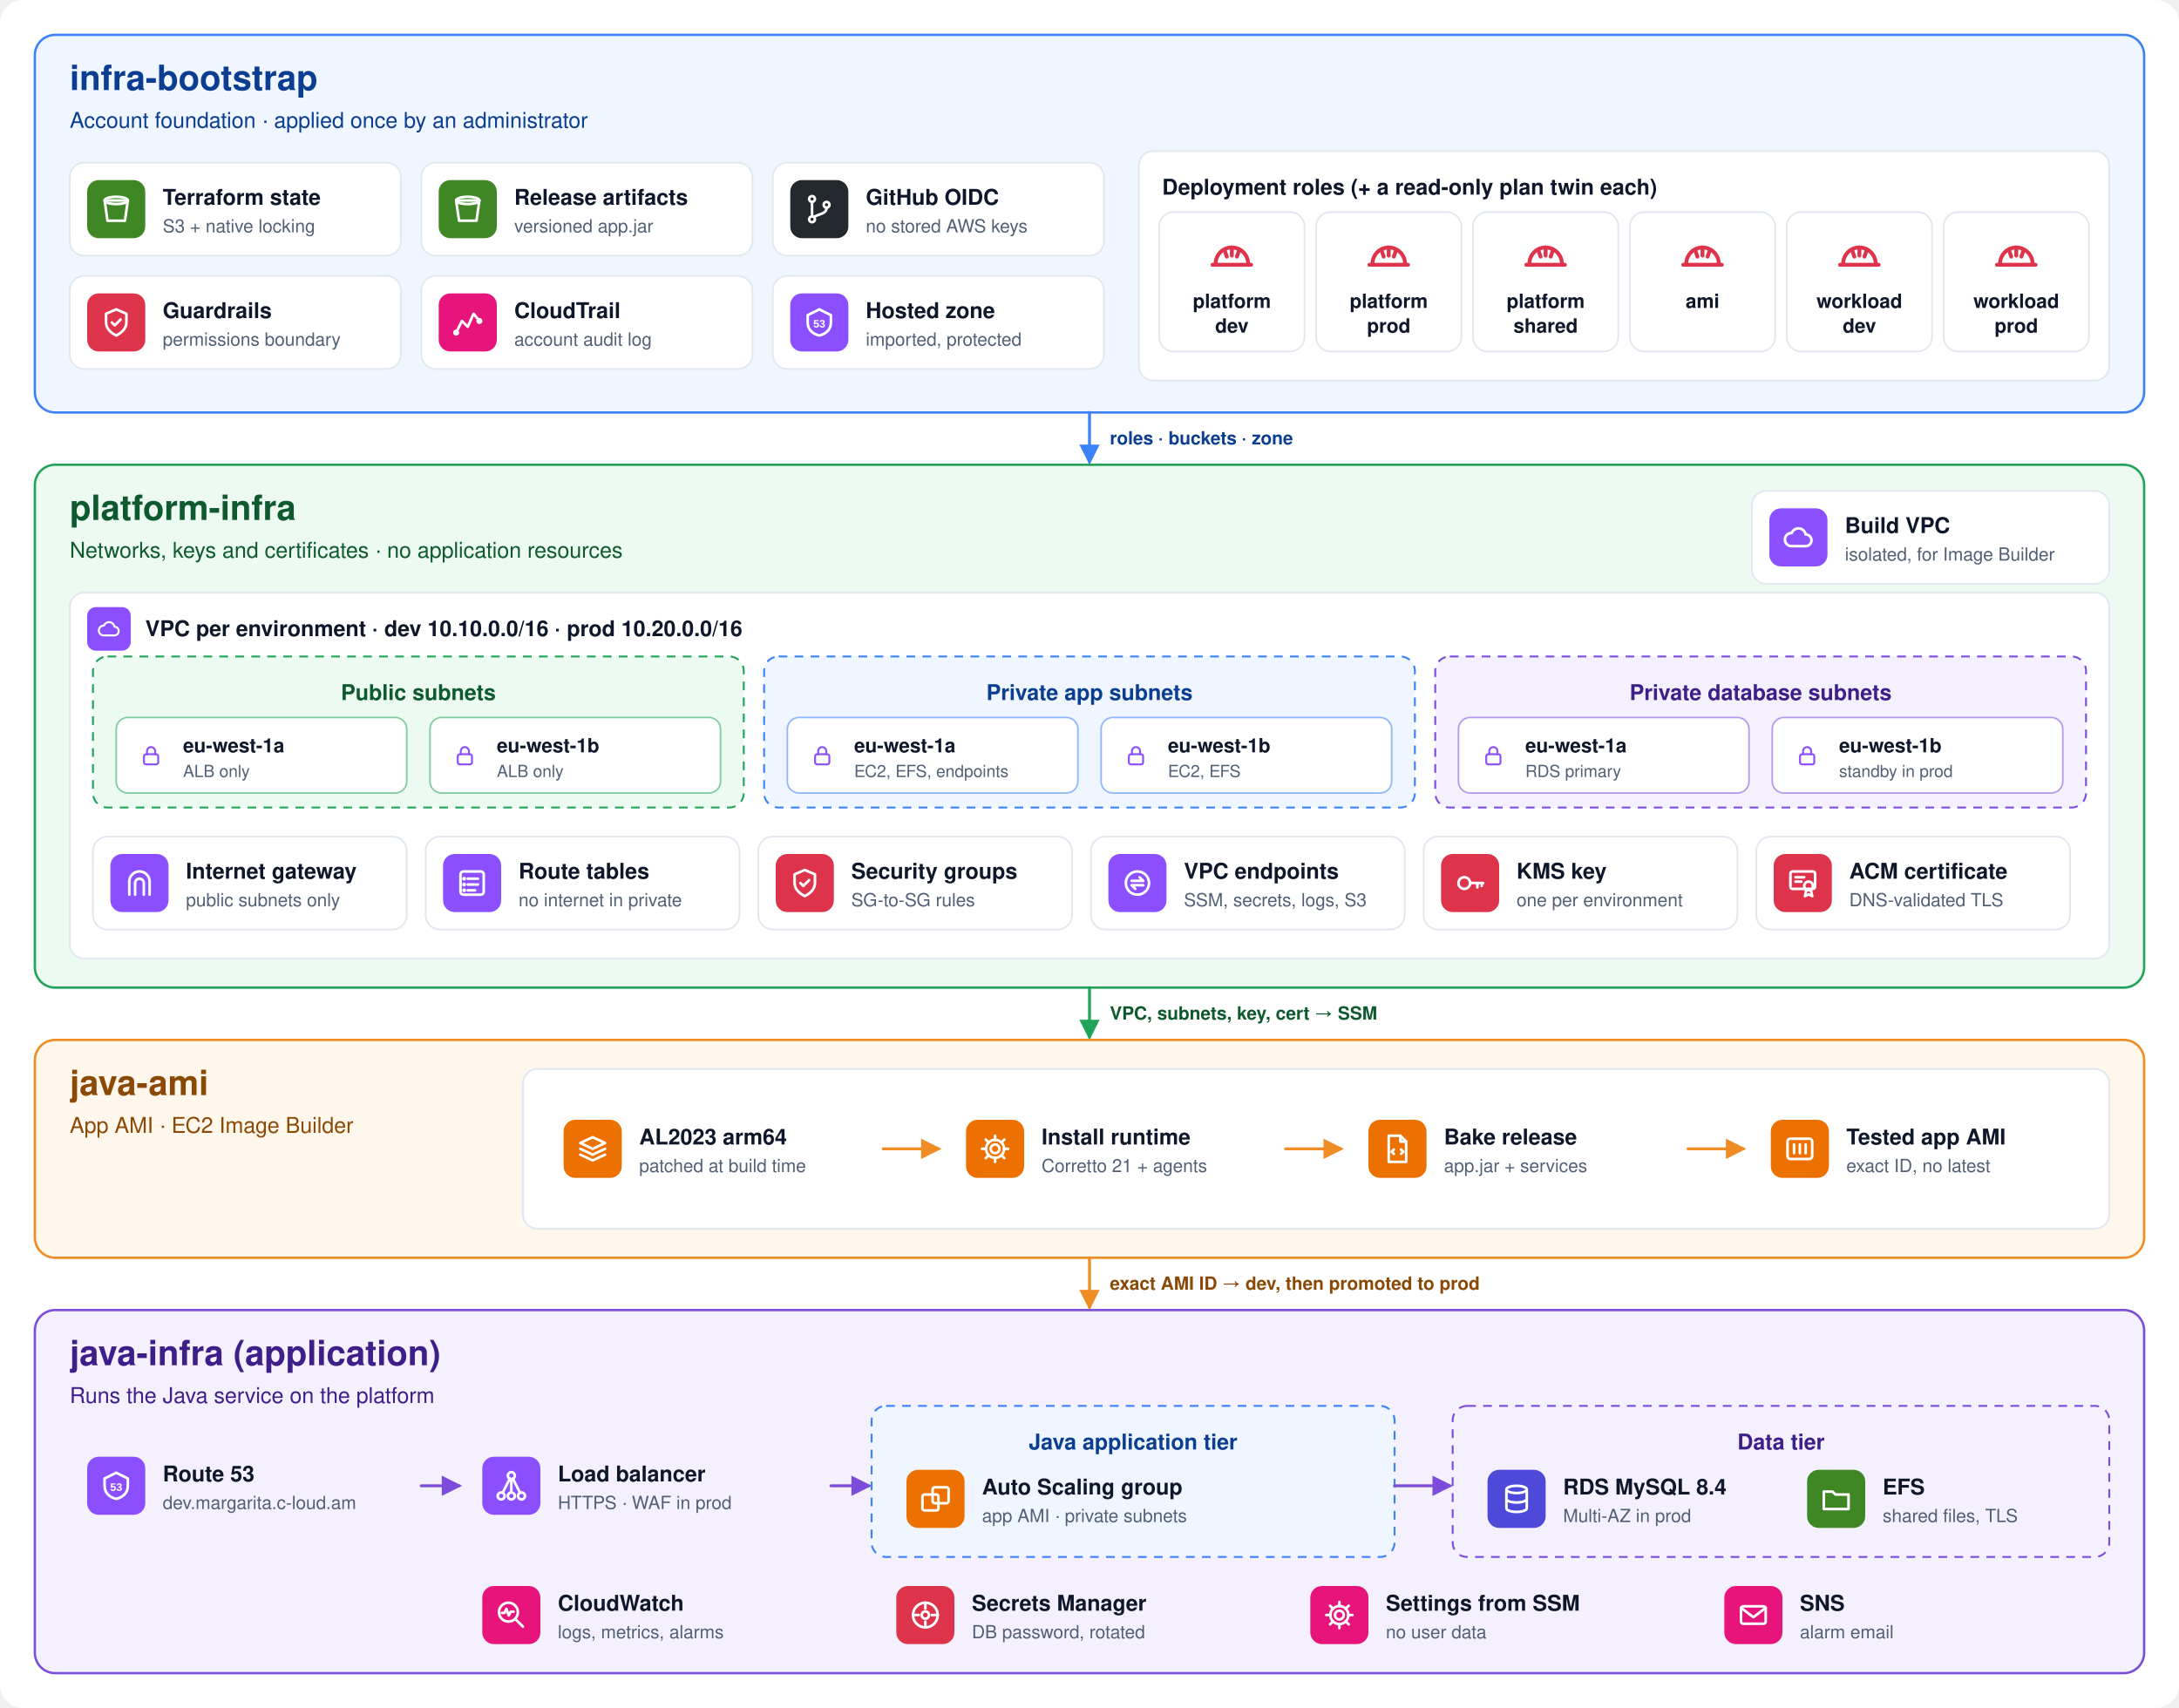
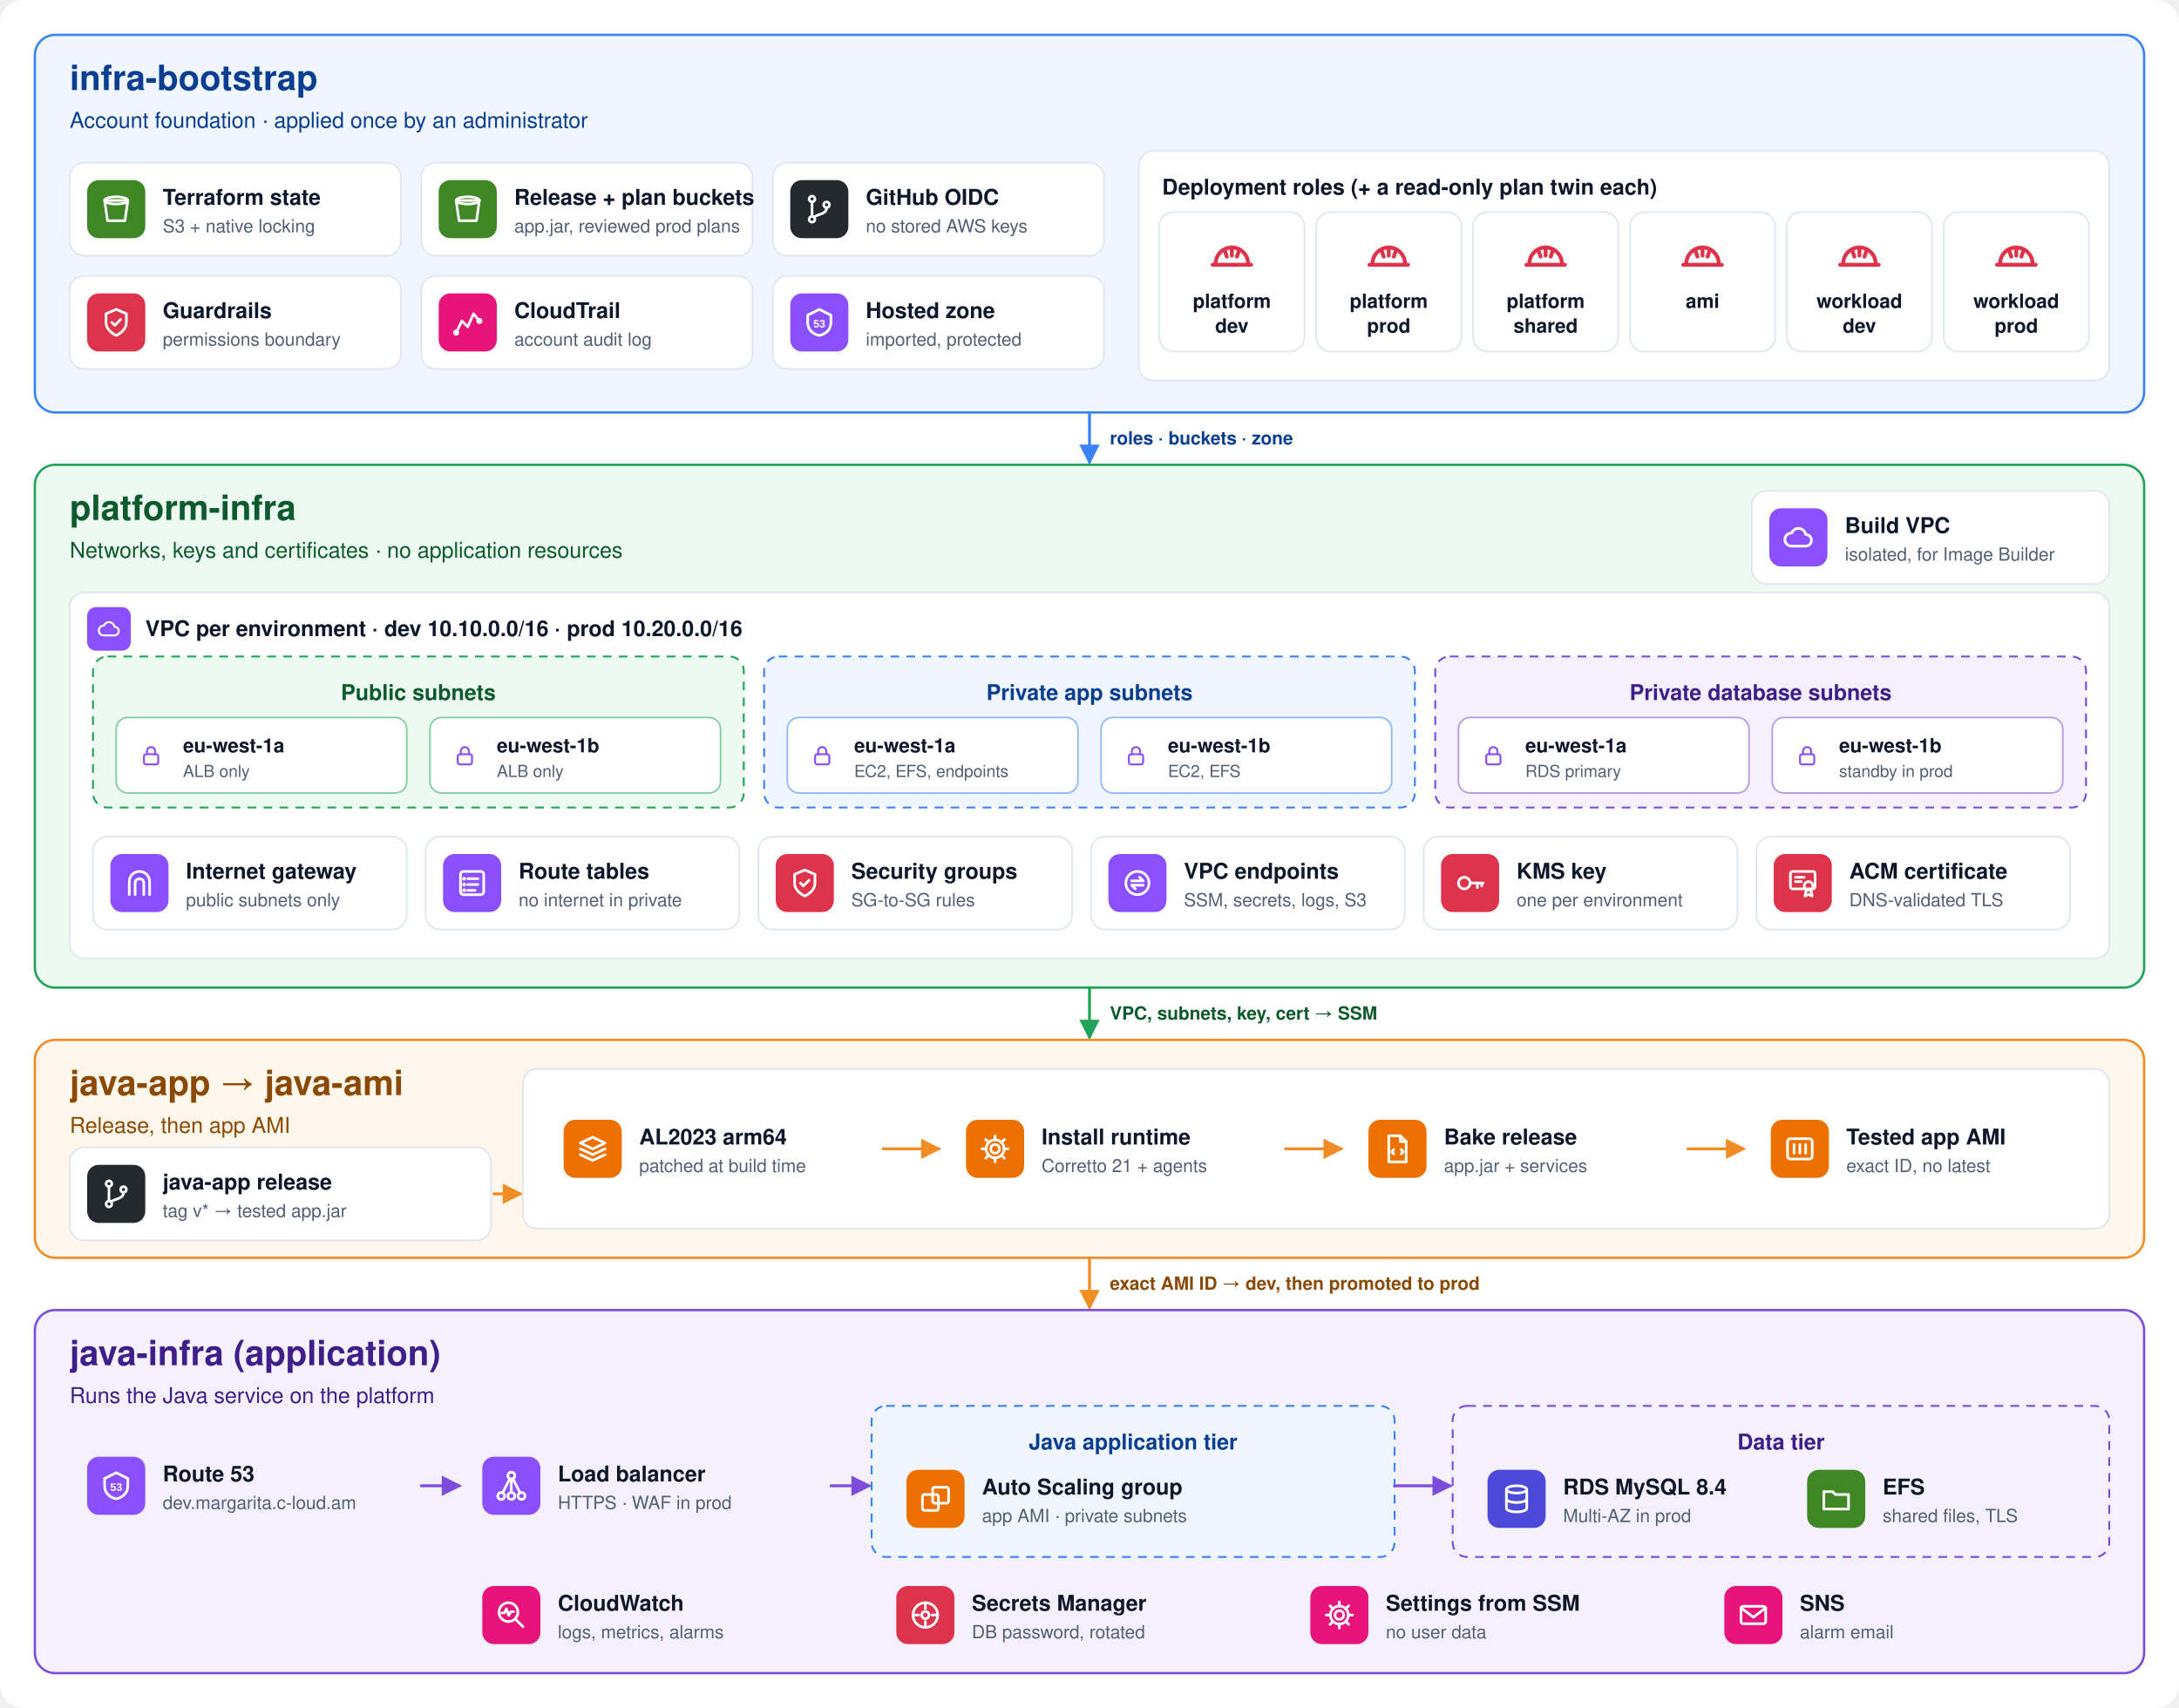
- <svg xmlns="http://www.w3.org/2000/svg" width="1500" height="1176" viewBox="0 0 1500 1176" role="img" aria-label="Java Platform: four repositories, layered from account foundation to application.">
+ <svg xmlns="http://www.w3.org/2000/svg" width="1500" height="1176" viewBox="0 0 1500 1176" role="img" aria-label="Java Platform: five repositories, layered from account foundation to application.">
  <defs>
    <marker id="m3B82F6" viewBox="0 0 10 10" refX="8.5" refY="5" markerWidth="7" markerHeight="7" orient="auto-start-reverse">
      <path d="M0,0 L10,5 L0,10 z" fill="#3B82F6" />
    </marker>
    <marker id="m22A35A" viewBox="0 0 10 10" refX="8.5" refY="5" markerWidth="7" markerHeight="7" orient="auto-start-reverse">
      <path d="M0,0 L10,5 L0,10 z" fill="#22A35A" />
    </marker>
    <marker id="mF08C24" viewBox="0 0 10 10" refX="8.5" refY="5" markerWidth="7" markerHeight="7" orient="auto-start-reverse">
      <path d="M0,0 L10,5 L0,10 z" fill="#F08C24" />
    </marker>
    <marker id="m7C4DDB" viewBox="0 0 10 10" refX="8.5" refY="5" markerWidth="7" markerHeight="7" orient="auto-start-reverse">
      <path d="M0,0 L10,5 L0,10 z" fill="#7C4DDB" />
    </marker>
  </defs>
  <rect width="1500" height="1176" rx="16" fill="#FFFFFF" />
  <rect x="24" y="24" width="1452" height="260" rx="14" fill="#EFF6FF" stroke="#3B82F6" stroke-width="1.6" />
  <text x="48" y="62" font-family="-apple-system, BlinkMacSystemFont, 'Segoe UI', Helvetica, Arial, sans-serif" font-size="24" font-weight="700" fill="#0B3D91" text-anchor="start">infra-bootstrap</text>
  <text x="48" y="88" font-family="-apple-system, BlinkMacSystemFont, 'Segoe UI', Helvetica, Arial, sans-serif" font-size="15" font-weight="400" fill="#0B3D91" text-anchor="start">Account foundation · applied once by an administrator</text>
  <rect x="48" y="112" width="228" height="64" rx="10" fill="#FFFFFF" stroke="#E2E8F0" stroke-width="1.2" />
  <rect x="60" y="124.0" width="40" height="40" rx="8.0" fill="#3F8624" />
  <g transform="translate(68.0,132.0) scale(1.0)" fill="none" stroke="#FFFFFF" stroke-width="1.8" stroke-linecap="round" stroke-linejoin="round">
    <path d="M4 6h16l-2 14H6z" />
    <ellipse cx="12" cy="6" rx="8" ry="2.5" />
  </g>
  <text x="112" y="141.0" font-family="-apple-system, BlinkMacSystemFont, 'Segoe UI', Helvetica, Arial, sans-serif" font-size="15" font-weight="600" fill="#0F172A" text-anchor="start">Terraform state</text>
  <text x="112" y="160.0" font-family="-apple-system, BlinkMacSystemFont, 'Segoe UI', Helvetica, Arial, sans-serif" font-size="12.5" font-weight="400" fill="#526075" text-anchor="start">S3 + native locking</text>
  <rect x="290" y="112" width="228" height="64" rx="10" fill="#FFFFFF" stroke="#E2E8F0" stroke-width="1.2" />
  <rect x="302" y="124.0" width="40" height="40" rx="8.0" fill="#3F8624" />
  <g transform="translate(310.0,132.0) scale(1.0)" fill="none" stroke="#FFFFFF" stroke-width="1.8" stroke-linecap="round" stroke-linejoin="round">
    <path d="M4 6h16l-2 14H6z" />
    <ellipse cx="12" cy="6" rx="8" ry="2.5" />
  </g>
-   <text x="354" y="141.0" font-family="-apple-system, BlinkMacSystemFont, 'Segoe UI', Helvetica, Arial, sans-serif" font-size="15" font-weight="600" fill="#0F172A" text-anchor="start">Release artifacts</text>
-   <text x="354" y="160.0" font-family="-apple-system, BlinkMacSystemFont, 'Segoe UI', Helvetica, Arial, sans-serif" font-size="12.5" font-weight="400" fill="#526075" text-anchor="start">versioned app.jar</text>
+   <text x="354" y="141.0" font-family="-apple-system, BlinkMacSystemFont, 'Segoe UI', Helvetica, Arial, sans-serif" font-size="15" font-weight="600" fill="#0F172A" text-anchor="start">Release + plan buckets</text>
+   <text x="354" y="160.0" font-family="-apple-system, BlinkMacSystemFont, 'Segoe UI', Helvetica, Arial, sans-serif" font-size="12.5" font-weight="400" fill="#526075" text-anchor="start">app.jar, reviewed prod plans</text>
  <rect x="532" y="112" width="228" height="64" rx="10" fill="#FFFFFF" stroke="#E2E8F0" stroke-width="1.2" />
  <rect x="544" y="124.0" width="40" height="40" rx="8.0" fill="#24292F" />
  <g transform="translate(552.0,132.0) scale(1.0)" fill="none" stroke="#FFFFFF" stroke-width="1.8" stroke-linecap="round" stroke-linejoin="round">
    <circle cx="7" cy="5" r="2" />
    <circle cx="7" cy="19" r="2" />
    <circle cx="17" cy="9" r="2" />
    <path d="M7 7v10M17 11c0 4-4 4-8 6" />
  </g>
  <text x="596" y="141.0" font-family="-apple-system, BlinkMacSystemFont, 'Segoe UI', Helvetica, Arial, sans-serif" font-size="15" font-weight="600" fill="#0F172A" text-anchor="start">GitHub OIDC</text>
  <text x="596" y="160.0" font-family="-apple-system, BlinkMacSystemFont, 'Segoe UI', Helvetica, Arial, sans-serif" font-size="12.5" font-weight="400" fill="#526075" text-anchor="start">no stored AWS keys</text>
  <rect x="48" y="190" width="228" height="64" rx="10" fill="#FFFFFF" stroke="#E2E8F0" stroke-width="1.2" />
  <rect x="60" y="202.0" width="40" height="40" rx="8.0" fill="#DD344C" />
  <g transform="translate(68.0,210.0) scale(1.0)" fill="none" stroke="#FFFFFF" stroke-width="1.8" stroke-linecap="round" stroke-linejoin="round">
    <path d="M12 3l7 3v6c0 4-3 7-7 9-4-2-7-5-7-9V6z" />
    <path d="M9 12l2 2 4-4" />
  </g>
  <text x="112" y="219.0" font-family="-apple-system, BlinkMacSystemFont, 'Segoe UI', Helvetica, Arial, sans-serif" font-size="15" font-weight="600" fill="#0F172A" text-anchor="start">Guardrails</text>
  <text x="112" y="238.0" font-family="-apple-system, BlinkMacSystemFont, 'Segoe UI', Helvetica, Arial, sans-serif" font-size="12.5" font-weight="400" fill="#526075" text-anchor="start">permissions boundary</text>
  <rect x="290" y="190" width="228" height="64" rx="10" fill="#FFFFFF" stroke="#E2E8F0" stroke-width="1.2" />
  <rect x="302" y="202.0" width="40" height="40" rx="8.0" fill="#E7157B" />
  <g transform="translate(310.0,210.0) scale(1.0)" fill="none" stroke="#FFFFFF" stroke-width="1.8" stroke-linecap="round" stroke-linejoin="round">
    <path d="M4 19l4-8 4 4 4-9 4 5" />
    <circle cx="4" cy="19" r="1.2" />
    <circle cx="20" cy="11" r="1.2" />
  </g>
  <text x="354" y="219.0" font-family="-apple-system, BlinkMacSystemFont, 'Segoe UI', Helvetica, Arial, sans-serif" font-size="15" font-weight="600" fill="#0F172A" text-anchor="start">CloudTrail</text>
  <text x="354" y="238.0" font-family="-apple-system, BlinkMacSystemFont, 'Segoe UI', Helvetica, Arial, sans-serif" font-size="12.5" font-weight="400" fill="#526075" text-anchor="start">account audit log</text>
  <rect x="532" y="190" width="228" height="64" rx="10" fill="#FFFFFF" stroke="#E2E8F0" stroke-width="1.2" />
  <rect x="544" y="202.0" width="40" height="40" rx="8.0" fill="#8C4FFF" />
  <g transform="translate(552.0,210.0) scale(1.0)" fill="none" stroke="#FFFFFF" stroke-width="1.8" stroke-linecap="round" stroke-linejoin="round">
    <path d="M12 3l8 4v5c0 5-3.5 8-8 9-4.5-1-8-4-8-9V7z" />
    <text x="12" y="15.5" font-size="7.5" font-weight="700" text-anchor="middle" fill="#fff" stroke="none" font-family="Arial">53</text>
  </g>
  <text x="596" y="219.0" font-family="-apple-system, BlinkMacSystemFont, 'Segoe UI', Helvetica, Arial, sans-serif" font-size="15" font-weight="600" fill="#0F172A" text-anchor="start">Hosted zone</text>
  <text x="596" y="238.0" font-family="-apple-system, BlinkMacSystemFont, 'Segoe UI', Helvetica, Arial, sans-serif" font-size="12.5" font-weight="400" fill="#526075" text-anchor="start">imported, protected</text>
  <rect x="784" y="104" width="668" height="158" rx="10" fill="#FFFFFF" stroke="#E2E8F0" stroke-width="1.3" />
  <text x="800" y="134" font-family="-apple-system, BlinkMacSystemFont, 'Segoe UI', Helvetica, Arial, sans-serif" font-size="15" font-weight="700" fill="#0F172A" text-anchor="start">Deployment roles (+ a read-only plan twin each)</text>
  <rect x="798" y="146" width="100" height="96" rx="10" fill="#FFFFFF" stroke="#E2E8F0" stroke-width="1.2" />
  <g transform="translate(831.2,159.2) scale(1.4)" fill="none" stroke="#DD344C" stroke-width="1.9" stroke-linecap="round" stroke-linejoin="round">
    <path d="M4 16a8 8 0 0 1 16 0" />
    <path d="M2.5 16.5h19" />
    <path d="M12 8v4" />
    <path d="M8.5 9.5l1 3M15.5 9.5l-1 3" />
  </g>
  <text x="848.0" y="212" font-family="-apple-system, BlinkMacSystemFont, 'Segoe UI', Helvetica, Arial, sans-serif" font-size="13.5" font-weight="600" fill="#0F172A" text-anchor="middle">platform</text>
  <text x="848.0" y="229" font-family="-apple-system, BlinkMacSystemFont, 'Segoe UI', Helvetica, Arial, sans-serif" font-size="13.5" font-weight="600" fill="#0F172A" text-anchor="middle">dev</text>
  <rect x="906" y="146" width="100" height="96" rx="10" fill="#FFFFFF" stroke="#E2E8F0" stroke-width="1.2" />
  <g transform="translate(939.2,159.2) scale(1.4)" fill="none" stroke="#DD344C" stroke-width="1.9" stroke-linecap="round" stroke-linejoin="round">
    <path d="M4 16a8 8 0 0 1 16 0" />
    <path d="M2.5 16.5h19" />
    <path d="M12 8v4" />
    <path d="M8.5 9.5l1 3M15.5 9.5l-1 3" />
  </g>
  <text x="956.0" y="212" font-family="-apple-system, BlinkMacSystemFont, 'Segoe UI', Helvetica, Arial, sans-serif" font-size="13.5" font-weight="600" fill="#0F172A" text-anchor="middle">platform</text>
  <text x="956.0" y="229" font-family="-apple-system, BlinkMacSystemFont, 'Segoe UI', Helvetica, Arial, sans-serif" font-size="13.5" font-weight="600" fill="#0F172A" text-anchor="middle">prod</text>
  <rect x="1014" y="146" width="100" height="96" rx="10" fill="#FFFFFF" stroke="#E2E8F0" stroke-width="1.2" />
  <g transform="translate(1047.2,159.2) scale(1.4)" fill="none" stroke="#DD344C" stroke-width="1.9" stroke-linecap="round" stroke-linejoin="round">
    <path d="M4 16a8 8 0 0 1 16 0" />
    <path d="M2.5 16.5h19" />
    <path d="M12 8v4" />
    <path d="M8.5 9.5l1 3M15.5 9.5l-1 3" />
  </g>
  <text x="1064.0" y="212" font-family="-apple-system, BlinkMacSystemFont, 'Segoe UI', Helvetica, Arial, sans-serif" font-size="13.5" font-weight="600" fill="#0F172A" text-anchor="middle">platform</text>
  <text x="1064.0" y="229" font-family="-apple-system, BlinkMacSystemFont, 'Segoe UI', Helvetica, Arial, sans-serif" font-size="13.5" font-weight="600" fill="#0F172A" text-anchor="middle">shared</text>
  <rect x="1122" y="146" width="100" height="96" rx="10" fill="#FFFFFF" stroke="#E2E8F0" stroke-width="1.2" />
  <g transform="translate(1155.2,159.2) scale(1.4)" fill="none" stroke="#DD344C" stroke-width="1.9" stroke-linecap="round" stroke-linejoin="round">
    <path d="M4 16a8 8 0 0 1 16 0" />
    <path d="M2.5 16.5h19" />
    <path d="M12 8v4" />
    <path d="M8.5 9.5l1 3M15.5 9.5l-1 3" />
  </g>
  <text x="1172.0" y="212" font-family="-apple-system, BlinkMacSystemFont, 'Segoe UI', Helvetica, Arial, sans-serif" font-size="13.5" font-weight="600" fill="#0F172A" text-anchor="middle">ami</text>
  <rect x="1230" y="146" width="100" height="96" rx="10" fill="#FFFFFF" stroke="#E2E8F0" stroke-width="1.2" />
  <g transform="translate(1263.2,159.2) scale(1.4)" fill="none" stroke="#DD344C" stroke-width="1.9" stroke-linecap="round" stroke-linejoin="round">
    <path d="M4 16a8 8 0 0 1 16 0" />
    <path d="M2.5 16.5h19" />
    <path d="M12 8v4" />
    <path d="M8.5 9.5l1 3M15.5 9.5l-1 3" />
  </g>
  <text x="1280.0" y="212" font-family="-apple-system, BlinkMacSystemFont, 'Segoe UI', Helvetica, Arial, sans-serif" font-size="13.5" font-weight="600" fill="#0F172A" text-anchor="middle">workload</text>
  <text x="1280.0" y="229" font-family="-apple-system, BlinkMacSystemFont, 'Segoe UI', Helvetica, Arial, sans-serif" font-size="13.5" font-weight="600" fill="#0F172A" text-anchor="middle">dev</text>
  <rect x="1338" y="146" width="100" height="96" rx="10" fill="#FFFFFF" stroke="#E2E8F0" stroke-width="1.2" />
  <g transform="translate(1371.2,159.2) scale(1.4)" fill="none" stroke="#DD344C" stroke-width="1.9" stroke-linecap="round" stroke-linejoin="round">
    <path d="M4 16a8 8 0 0 1 16 0" />
    <path d="M2.5 16.5h19" />
    <path d="M12 8v4" />
    <path d="M8.5 9.5l1 3M15.5 9.5l-1 3" />
  </g>
  <text x="1388.0" y="212" font-family="-apple-system, BlinkMacSystemFont, 'Segoe UI', Helvetica, Arial, sans-serif" font-size="13.5" font-weight="600" fill="#0F172A" text-anchor="middle">workload</text>
  <text x="1388.0" y="229" font-family="-apple-system, BlinkMacSystemFont, 'Segoe UI', Helvetica, Arial, sans-serif" font-size="13.5" font-weight="600" fill="#0F172A" text-anchor="middle">prod</text>
  <polyline points="750,284 750,318" fill="none" stroke="#3B82F6" stroke-width="2" stroke-linecap="round" stroke-linejoin="round" marker-end="url(#m3B82F6)" />
  <text x="764" y="306" font-family="-apple-system, BlinkMacSystemFont, 'Segoe UI', Helvetica, Arial, sans-serif" font-size="12.5" font-weight="600" fill="#0B3D91" text-anchor="start">roles · buckets · zone</text>
  <rect x="24" y="320" width="1452" height="360" rx="14" fill="#ECFAF1" stroke="#22A35A" stroke-width="1.6" />
  <text x="48" y="358" font-family="-apple-system, BlinkMacSystemFont, 'Segoe UI', Helvetica, Arial, sans-serif" font-size="24" font-weight="700" fill="#0E5A2E" text-anchor="start">platform-infra</text>
  <text x="48" y="384" font-family="-apple-system, BlinkMacSystemFont, 'Segoe UI', Helvetica, Arial, sans-serif" font-size="15" font-weight="400" fill="#0E5A2E" text-anchor="start">Networks, keys and certificates · no application resources</text>
  <rect x="1206" y="338" width="246" height="64" rx="10" fill="#FFFFFF" stroke="#E2E8F0" stroke-width="1.2" />
  <rect x="1218" y="350.0" width="40" height="40" rx="8.0" fill="#8C4FFF" />
  <g transform="translate(1226.0,358.0) scale(1.0)" fill="none" stroke="#FFFFFF" stroke-width="1.8" stroke-linecap="round" stroke-linejoin="round">
    <path d="M7 18h10a4 4 0 0 0 0-8 5 5 0 0 0-9.6-1A4.5 4.5 0 0 0 7 18z" />
  </g>
  <text x="1270" y="367.0" font-family="-apple-system, BlinkMacSystemFont, 'Segoe UI', Helvetica, Arial, sans-serif" font-size="15" font-weight="600" fill="#0F172A" text-anchor="start">Build VPC</text>
  <text x="1270" y="386.0" font-family="-apple-system, BlinkMacSystemFont, 'Segoe UI', Helvetica, Arial, sans-serif" font-size="12.5" font-weight="400" fill="#526075" text-anchor="start">isolated, for Image Builder</text>
  <rect x="48" y="408" width="1404" height="252" rx="10" fill="#FFFFFF" stroke="#E2E8F0" stroke-width="1.3" />
  <rect x="60" y="418" width="30" height="30" rx="6.0" fill="#8C4FFF" />
  <g transform="translate(66.0,424.0) scale(0.75)" fill="none" stroke="#FFFFFF" stroke-width="1.8" stroke-linecap="round" stroke-linejoin="round">
    <path d="M7 18h10a4 4 0 0 0 0-8 5 5 0 0 0-9.6-1A4.5 4.5 0 0 0 7 18z" />
  </g>
  <text x="100" y="438" font-family="-apple-system, BlinkMacSystemFont, 'Segoe UI', Helvetica, Arial, sans-serif" font-size="15" font-weight="700" fill="#0F172A" text-anchor="start">VPC per environment · dev 10.10.0.0/16 · prod 10.20.0.0/16</text>
  <rect x="64" y="452" width="448" height="104" rx="10" fill="#ECFAF1" stroke="#22A35A" stroke-width="1.3" stroke-dasharray="6 5" />
  <text x="288.0" y="482" font-family="-apple-system, BlinkMacSystemFont, 'Segoe UI', Helvetica, Arial, sans-serif" font-size="15" font-weight="700" fill="#0E5A2E" text-anchor="middle">Public subnets</text>
  <rect x="80" y="494" width="200" height="52" rx="8" fill="#FFFFFF" stroke="#22A35A" stroke-opacity="0.55" stroke-width="1.1" />
  <g transform="translate(95.6,511.6) scale(0.7)" fill="none" stroke="#8C4FFF" stroke-width="1.9" stroke-linecap="round" stroke-linejoin="round">
    <rect x="5" y="11" width="14" height="10" rx="2" />
    <path d="M8 11V8a4 4 0 0 1 8 0v3" />
  </g>
  <text x="126" y="518" font-family="-apple-system, BlinkMacSystemFont, 'Segoe UI', Helvetica, Arial, sans-serif" font-size="13.5" font-weight="600" fill="#0F172A" text-anchor="start">eu-west-1a</text>
  <text x="126" y="535" font-family="-apple-system, BlinkMacSystemFont, 'Segoe UI', Helvetica, Arial, sans-serif" font-size="11.5" font-weight="400" fill="#526075" text-anchor="start">ALB only</text>
  <rect x="296" y="494" width="200" height="52" rx="8" fill="#FFFFFF" stroke="#22A35A" stroke-opacity="0.55" stroke-width="1.1" />
  <g transform="translate(311.6,511.6) scale(0.7)" fill="none" stroke="#8C4FFF" stroke-width="1.9" stroke-linecap="round" stroke-linejoin="round">
    <rect x="5" y="11" width="14" height="10" rx="2" />
    <path d="M8 11V8a4 4 0 0 1 8 0v3" />
  </g>
  <text x="342" y="518" font-family="-apple-system, BlinkMacSystemFont, 'Segoe UI', Helvetica, Arial, sans-serif" font-size="13.5" font-weight="600" fill="#0F172A" text-anchor="start">eu-west-1b</text>
  <text x="342" y="535" font-family="-apple-system, BlinkMacSystemFont, 'Segoe UI', Helvetica, Arial, sans-serif" font-size="11.5" font-weight="400" fill="#526075" text-anchor="start">ALB only</text>
  <rect x="526" y="452" width="448" height="104" rx="10" fill="#EFF6FF" stroke="#3B82F6" stroke-width="1.3" stroke-dasharray="6 5" />
  <text x="750.0" y="482" font-family="-apple-system, BlinkMacSystemFont, 'Segoe UI', Helvetica, Arial, sans-serif" font-size="15" font-weight="700" fill="#0B3D91" text-anchor="middle">Private app subnets</text>
  <rect x="542" y="494" width="200" height="52" rx="8" fill="#FFFFFF" stroke="#3B82F6" stroke-opacity="0.55" stroke-width="1.1" />
  <g transform="translate(557.6,511.6) scale(0.7)" fill="none" stroke="#8C4FFF" stroke-width="1.9" stroke-linecap="round" stroke-linejoin="round">
    <rect x="5" y="11" width="14" height="10" rx="2" />
    <path d="M8 11V8a4 4 0 0 1 8 0v3" />
  </g>
  <text x="588" y="518" font-family="-apple-system, BlinkMacSystemFont, 'Segoe UI', Helvetica, Arial, sans-serif" font-size="13.5" font-weight="600" fill="#0F172A" text-anchor="start">eu-west-1a</text>
  <text x="588" y="535" font-family="-apple-system, BlinkMacSystemFont, 'Segoe UI', Helvetica, Arial, sans-serif" font-size="11.5" font-weight="400" fill="#526075" text-anchor="start">EC2, EFS, endpoints</text>
  <rect x="758" y="494" width="200" height="52" rx="8" fill="#FFFFFF" stroke="#3B82F6" stroke-opacity="0.55" stroke-width="1.1" />
  <g transform="translate(773.6,511.6) scale(0.7)" fill="none" stroke="#8C4FFF" stroke-width="1.9" stroke-linecap="round" stroke-linejoin="round">
    <rect x="5" y="11" width="14" height="10" rx="2" />
    <path d="M8 11V8a4 4 0 0 1 8 0v3" />
  </g>
  <text x="804" y="518" font-family="-apple-system, BlinkMacSystemFont, 'Segoe UI', Helvetica, Arial, sans-serif" font-size="13.5" font-weight="600" fill="#0F172A" text-anchor="start">eu-west-1b</text>
  <text x="804" y="535" font-family="-apple-system, BlinkMacSystemFont, 'Segoe UI', Helvetica, Arial, sans-serif" font-size="11.5" font-weight="400" fill="#526075" text-anchor="start">EC2, EFS</text>
  <rect x="988" y="452" width="448" height="104" rx="10" fill="#F5F0FE" stroke="#7C4DDB" stroke-width="1.3" stroke-dasharray="6 5" />
  <text x="1212.0" y="482" font-family="-apple-system, BlinkMacSystemFont, 'Segoe UI', Helvetica, Arial, sans-serif" font-size="15" font-weight="700" fill="#3E1F8A" text-anchor="middle">Private database subnets</text>
  <rect x="1004" y="494" width="200" height="52" rx="8" fill="#FFFFFF" stroke="#7C4DDB" stroke-opacity="0.55" stroke-width="1.1" />
  <g transform="translate(1019.6,511.6) scale(0.7)" fill="none" stroke="#8C4FFF" stroke-width="1.9" stroke-linecap="round" stroke-linejoin="round">
    <rect x="5" y="11" width="14" height="10" rx="2" />
    <path d="M8 11V8a4 4 0 0 1 8 0v3" />
  </g>
  <text x="1050" y="518" font-family="-apple-system, BlinkMacSystemFont, 'Segoe UI', Helvetica, Arial, sans-serif" font-size="13.5" font-weight="600" fill="#0F172A" text-anchor="start">eu-west-1a</text>
  <text x="1050" y="535" font-family="-apple-system, BlinkMacSystemFont, 'Segoe UI', Helvetica, Arial, sans-serif" font-size="11.5" font-weight="400" fill="#526075" text-anchor="start">RDS primary</text>
  <rect x="1220" y="494" width="200" height="52" rx="8" fill="#FFFFFF" stroke="#7C4DDB" stroke-opacity="0.55" stroke-width="1.1" />
  <g transform="translate(1235.6,511.6) scale(0.7)" fill="none" stroke="#8C4FFF" stroke-width="1.9" stroke-linecap="round" stroke-linejoin="round">
    <rect x="5" y="11" width="14" height="10" rx="2" />
    <path d="M8 11V8a4 4 0 0 1 8 0v3" />
  </g>
  <text x="1266" y="518" font-family="-apple-system, BlinkMacSystemFont, 'Segoe UI', Helvetica, Arial, sans-serif" font-size="13.5" font-weight="600" fill="#0F172A" text-anchor="start">eu-west-1b</text>
  <text x="1266" y="535" font-family="-apple-system, BlinkMacSystemFont, 'Segoe UI', Helvetica, Arial, sans-serif" font-size="11.5" font-weight="400" fill="#526075" text-anchor="start">standby in prod</text>
  <rect x="64" y="576" width="216" height="64" rx="10" fill="#FFFFFF" stroke="#E2E8F0" stroke-width="1.2" />
  <rect x="76" y="588.0" width="40" height="40" rx="8.0" fill="#8C4FFF" />
  <g transform="translate(84.0,596.0) scale(1.0)" fill="none" stroke="#FFFFFF" stroke-width="1.8" stroke-linecap="round" stroke-linejoin="round">
    <path d="M5 20V11a7 7 0 0 1 14 0v9" />
    <path d="M9 20v-8a3 3 0 0 1 6 0v8" />
  </g>
  <text x="128" y="605.0" font-family="-apple-system, BlinkMacSystemFont, 'Segoe UI', Helvetica, Arial, sans-serif" font-size="15" font-weight="600" fill="#0F172A" text-anchor="start">Internet gateway</text>
  <text x="128" y="624.0" font-family="-apple-system, BlinkMacSystemFont, 'Segoe UI', Helvetica, Arial, sans-serif" font-size="12.5" font-weight="400" fill="#526075" text-anchor="start">public subnets only</text>
  <rect x="293" y="576" width="216" height="64" rx="10" fill="#FFFFFF" stroke="#E2E8F0" stroke-width="1.2" />
  <rect x="305" y="588.0" width="40" height="40" rx="8.0" fill="#8C4FFF" />
  <g transform="translate(313.0,596.0) scale(1.0)" fill="none" stroke="#FFFFFF" stroke-width="1.8" stroke-linecap="round" stroke-linejoin="round">
    <rect x="4" y="4" width="16" height="16" rx="2" />
    <path d="M9 9h7M9 13h7M9 17h5" />
    <path d="M6.5 9h0M6.5 13h0M6.5 17h0" stroke-width="2.6" />
  </g>
  <text x="357" y="605.0" font-family="-apple-system, BlinkMacSystemFont, 'Segoe UI', Helvetica, Arial, sans-serif" font-size="15" font-weight="600" fill="#0F172A" text-anchor="start">Route tables</text>
  <text x="357" y="624.0" font-family="-apple-system, BlinkMacSystemFont, 'Segoe UI', Helvetica, Arial, sans-serif" font-size="12.5" font-weight="400" fill="#526075" text-anchor="start">no internet in private</text>
  <rect x="522" y="576" width="216" height="64" rx="10" fill="#FFFFFF" stroke="#E2E8F0" stroke-width="1.2" />
  <rect x="534" y="588.0" width="40" height="40" rx="8.0" fill="#DD344C" />
  <g transform="translate(542.0,596.0) scale(1.0)" fill="none" stroke="#FFFFFF" stroke-width="1.8" stroke-linecap="round" stroke-linejoin="round">
    <path d="M12 3l7 3v6c0 4-3 7-7 9-4-2-7-5-7-9V6z" />
    <path d="M9 12l2 2 4-4" />
  </g>
  <text x="586" y="605.0" font-family="-apple-system, BlinkMacSystemFont, 'Segoe UI', Helvetica, Arial, sans-serif" font-size="15" font-weight="600" fill="#0F172A" text-anchor="start">Security groups</text>
  <text x="586" y="624.0" font-family="-apple-system, BlinkMacSystemFont, 'Segoe UI', Helvetica, Arial, sans-serif" font-size="12.5" font-weight="400" fill="#526075" text-anchor="start">SG-to-SG rules</text>
  <rect x="751" y="576" width="216" height="64" rx="10" fill="#FFFFFF" stroke="#E2E8F0" stroke-width="1.2" />
  <rect x="763" y="588.0" width="40" height="40" rx="8.0" fill="#8C4FFF" />
  <g transform="translate(771.0,596.0) scale(1.0)" fill="none" stroke="#FFFFFF" stroke-width="1.8" stroke-linecap="round" stroke-linejoin="round">
    <circle cx="12" cy="12" r="8" />
    <path d="M8 10.5h8l-2.5-2.5M16 13.5H8l2.5 2.5" />
  </g>
  <text x="815" y="605.0" font-family="-apple-system, BlinkMacSystemFont, 'Segoe UI', Helvetica, Arial, sans-serif" font-size="15" font-weight="600" fill="#0F172A" text-anchor="start">VPC endpoints</text>
  <text x="815" y="624.0" font-family="-apple-system, BlinkMacSystemFont, 'Segoe UI', Helvetica, Arial, sans-serif" font-size="12.5" font-weight="400" fill="#526075" text-anchor="start">SSM, secrets, logs, S3</text>
  <rect x="980" y="576" width="216" height="64" rx="10" fill="#FFFFFF" stroke="#E2E8F0" stroke-width="1.2" />
  <rect x="992" y="588.0" width="40" height="40" rx="8.0" fill="#DD344C" />
  <g transform="translate(1000.0,596.0) scale(1.0)" fill="none" stroke="#FFFFFF" stroke-width="1.8" stroke-linecap="round" stroke-linejoin="round">
    <circle cx="8" cy="12" r="4" />
    <path d="M12 12h9M17 12v3M20 12v2" />
  </g>
  <text x="1044" y="605.0" font-family="-apple-system, BlinkMacSystemFont, 'Segoe UI', Helvetica, Arial, sans-serif" font-size="15" font-weight="600" fill="#0F172A" text-anchor="start">KMS key</text>
  <text x="1044" y="624.0" font-family="-apple-system, BlinkMacSystemFont, 'Segoe UI', Helvetica, Arial, sans-serif" font-size="12.5" font-weight="400" fill="#526075" text-anchor="start">one per environment</text>
  <rect x="1209" y="576" width="216" height="64" rx="10" fill="#FFFFFF" stroke="#E2E8F0" stroke-width="1.2" />
  <rect x="1221" y="588.0" width="40" height="40" rx="8.0" fill="#DD344C" />
  <g transform="translate(1229.0,596.0) scale(1.0)" fill="none" stroke="#FFFFFF" stroke-width="1.8" stroke-linecap="round" stroke-linejoin="round">
    <rect x="3.5" y="4" width="17" height="12" rx="1.5" />
    <path d="M7 8h6M7 11h4" />
    <circle cx="16" cy="14" r="3" />
    <path d="M14.5 16.5l-1 4.5 2.5-1.2 2.5 1.2-1-4.5" />
  </g>
  <text x="1273" y="605.0" font-family="-apple-system, BlinkMacSystemFont, 'Segoe UI', Helvetica, Arial, sans-serif" font-size="15" font-weight="600" fill="#0F172A" text-anchor="start">ACM certificate</text>
  <text x="1273" y="624.0" font-family="-apple-system, BlinkMacSystemFont, 'Segoe UI', Helvetica, Arial, sans-serif" font-size="12.5" font-weight="400" fill="#526075" text-anchor="start">DNS-validated TLS</text>
  <polyline points="750,680 750,714" fill="none" stroke="#22A35A" stroke-width="2" stroke-linecap="round" stroke-linejoin="round" marker-end="url(#m22A35A)" />
  <text x="764" y="702" font-family="-apple-system, BlinkMacSystemFont, 'Segoe UI', Helvetica, Arial, sans-serif" font-size="12.5" font-weight="600" fill="#0E5A2E" text-anchor="start">VPC, subnets, key, cert → SSM</text>
  <rect x="24" y="716" width="1452" height="150" rx="14" fill="#FFF6EC" stroke="#F08C24" stroke-width="1.6" />
-   <text x="48" y="754" font-family="-apple-system, BlinkMacSystemFont, 'Segoe UI', Helvetica, Arial, sans-serif" font-size="24" font-weight="700" fill="#8A4A06" text-anchor="start">java-ami</text>
-   <text x="48" y="780" font-family="-apple-system, BlinkMacSystemFont, 'Segoe UI', Helvetica, Arial, sans-serif" font-size="15" font-weight="400" fill="#8A4A06" text-anchor="start">App AMI · EC2 Image Builder</text>
+   <text x="48" y="754" font-family="-apple-system, BlinkMacSystemFont, 'Segoe UI', Helvetica, Arial, sans-serif" font-size="24" font-weight="700" fill="#8A4A06" text-anchor="start">java-app → java-ami</text>
+   <text x="48" y="780" font-family="-apple-system, BlinkMacSystemFont, 'Segoe UI', Helvetica, Arial, sans-serif" font-size="15" font-weight="400" fill="#8A4A06" text-anchor="start">Release, then app AMI</text>
+   <rect x="48" y="790" width="290" height="64" rx="10" fill="#FFFFFF" stroke="#E2E8F0" stroke-width="1.2" />
+   <rect x="60" y="802.0" width="40" height="40" rx="8.0" fill="#24292F" />
+   <g transform="translate(68.0,810.0) scale(1.0)" fill="none" stroke="#FFFFFF" stroke-width="1.8" stroke-linecap="round" stroke-linejoin="round">
+     <circle cx="7" cy="5" r="2" />
+     <circle cx="7" cy="19" r="2" />
+     <circle cx="17" cy="9" r="2" />
+     <path d="M7 7v10M17 11c0 4-4 4-8 6" />
+   </g>
+   <text x="112" y="819.0" font-family="-apple-system, BlinkMacSystemFont, 'Segoe UI', Helvetica, Arial, sans-serif" font-size="15" font-weight="600" fill="#0F172A" text-anchor="start">java-app release</text>
+   <text x="112" y="838.0" font-family="-apple-system, BlinkMacSystemFont, 'Segoe UI', Helvetica, Arial, sans-serif" font-size="12.5" font-weight="400" fill="#526075" text-anchor="start">tag v* → tested app.jar</text>
+   <polyline points="340,822 358,822" fill="none" stroke="#F08C24" stroke-width="2" stroke-linecap="round" stroke-linejoin="round" marker-end="url(#mF08C24)" />
  <rect x="360" y="736" width="1092" height="110" rx="10" fill="#FFFFFF" stroke="#E2E8F0" stroke-width="1.3" />
  <rect x="388" y="771.0" width="40" height="40" rx="8.0" fill="#ED7100" />
  <g transform="translate(396.0,779.0) scale(1.0)" fill="none" stroke="#FFFFFF" stroke-width="1.8" stroke-linecap="round" stroke-linejoin="round">
    <path d="M12 4l8.5 4-8.5 4-8.5-4z" />
    <path d="M3.5 12l8.5 4 8.5-4" />
    <path d="M3.5 16l8.5 4 8.5-4" />
  </g>
  <text x="440" y="788.0" font-family="-apple-system, BlinkMacSystemFont, 'Segoe UI', Helvetica, Arial, sans-serif" font-size="15" font-weight="600" fill="#0F172A" text-anchor="start">AL2023 arm64</text>
  <text x="440" y="807.0" font-family="-apple-system, BlinkMacSystemFont, 'Segoe UI', Helvetica, Arial, sans-serif" font-size="12.5" font-weight="400" fill="#526075" text-anchor="start">patched at build time</text>
  <polyline points="608,791 646,791" fill="none" stroke="#F08C24" stroke-width="2" stroke-linecap="round" stroke-linejoin="round" marker-end="url(#mF08C24)" />
  <rect x="665" y="771.0" width="40" height="40" rx="8.0" fill="#ED7100" />
  <g transform="translate(673.0,779.0) scale(1.0)" fill="none" stroke="#FFFFFF" stroke-width="1.8" stroke-linecap="round" stroke-linejoin="round">
    <circle cx="12" cy="12" r="3" />
    <path d="M12 3v3M12 18v3M3 12h3M18 12h3M5.6 5.6l2.1 2.1M16.3 16.3l2.1 2.1M5.6 18.4l2.1-2.1M16.3 7.7l2.1-2.1" />
    <circle cx="12" cy="12" r="6.2" />
  </g>
  <text x="717" y="788.0" font-family="-apple-system, BlinkMacSystemFont, 'Segoe UI', Helvetica, Arial, sans-serif" font-size="15" font-weight="600" fill="#0F172A" text-anchor="start">Install runtime</text>
  <text x="717" y="807.0" font-family="-apple-system, BlinkMacSystemFont, 'Segoe UI', Helvetica, Arial, sans-serif" font-size="12.5" font-weight="400" fill="#526075" text-anchor="start">Corretto 21 + agents</text>
  <polyline points="885,791 923,791" fill="none" stroke="#F08C24" stroke-width="2" stroke-linecap="round" stroke-linejoin="round" marker-end="url(#mF08C24)" />
  <rect x="942" y="771.0" width="40" height="40" rx="8.0" fill="#ED7100" />
  <g transform="translate(950.0,779.0) scale(1.0)" fill="none" stroke="#FFFFFF" stroke-width="1.8" stroke-linecap="round" stroke-linejoin="round">
    <path d="M6 3h8l4 4v14H6z" />
    <path d="M14 3v4h4" />
    <path d="M9.5 12.5L8 14l1.5 1.5M14.5 12.5L16 14l-1.5 1.5" />
  </g>
  <text x="994" y="788.0" font-family="-apple-system, BlinkMacSystemFont, 'Segoe UI', Helvetica, Arial, sans-serif" font-size="15" font-weight="600" fill="#0F172A" text-anchor="start">Bake release</text>
  <text x="994" y="807.0" font-family="-apple-system, BlinkMacSystemFont, 'Segoe UI', Helvetica, Arial, sans-serif" font-size="12.5" font-weight="400" fill="#526075" text-anchor="start">app.jar + services</text>
  <polyline points="1162,791 1200,791" fill="none" stroke="#F08C24" stroke-width="2" stroke-linecap="round" stroke-linejoin="round" marker-end="url(#mF08C24)" />
  <rect x="1219" y="771.0" width="40" height="40" rx="8.0" fill="#ED7100" />
  <g transform="translate(1227.0,779.0) scale(1.0)" fill="none" stroke="#FFFFFF" stroke-width="1.8" stroke-linecap="round" stroke-linejoin="round">
    <rect x="3.5" y="5" width="17" height="14" rx="2" />
    <path d="M8 9v6M12 9v6M16 9v6" />
  </g>
  <text x="1271" y="788.0" font-family="-apple-system, BlinkMacSystemFont, 'Segoe UI', Helvetica, Arial, sans-serif" font-size="15" font-weight="600" fill="#0F172A" text-anchor="start">Tested app AMI</text>
  <text x="1271" y="807.0" font-family="-apple-system, BlinkMacSystemFont, 'Segoe UI', Helvetica, Arial, sans-serif" font-size="12.5" font-weight="400" fill="#526075" text-anchor="start">exact ID, no latest</text>
  <polyline points="750,866 750,900" fill="none" stroke="#F08C24" stroke-width="2" stroke-linecap="round" stroke-linejoin="round" marker-end="url(#mF08C24)" />
  <text x="764" y="888" font-family="-apple-system, BlinkMacSystemFont, 'Segoe UI', Helvetica, Arial, sans-serif" font-size="12.5" font-weight="600" fill="#8A4A06" text-anchor="start">exact AMI ID → dev, then promoted to prod</text>
  <rect x="24" y="902" width="1452" height="250" rx="14" fill="#F5F0FE" stroke="#7C4DDB" stroke-width="1.6" />
  <text x="48" y="940" font-family="-apple-system, BlinkMacSystemFont, 'Segoe UI', Helvetica, Arial, sans-serif" font-size="24" font-weight="700" fill="#3E1F8A" text-anchor="start">java-infra (application)</text>
  <text x="48" y="966" font-family="-apple-system, BlinkMacSystemFont, 'Segoe UI', Helvetica, Arial, sans-serif" font-size="15" font-weight="400" fill="#3E1F8A" text-anchor="start">Runs the Java service on the platform</text>
  <rect x="60" y="1003.0" width="40" height="40" rx="8.0" fill="#8C4FFF" />
  <g transform="translate(68.0,1011.0) scale(1.0)" fill="none" stroke="#FFFFFF" stroke-width="1.8" stroke-linecap="round" stroke-linejoin="round">
    <path d="M12 3l8 4v5c0 5-3.5 8-8 9-4.5-1-8-4-8-9V7z" />
    <text x="12" y="15.5" font-size="7.5" font-weight="700" text-anchor="middle" fill="#fff" stroke="none" font-family="Arial">53</text>
  </g>
  <text x="112" y="1020.0" font-family="-apple-system, BlinkMacSystemFont, 'Segoe UI', Helvetica, Arial, sans-serif" font-size="15" font-weight="600" fill="#0F172A" text-anchor="start">Route 53</text>
  <text x="112" y="1039.0" font-family="-apple-system, BlinkMacSystemFont, 'Segoe UI', Helvetica, Arial, sans-serif" font-size="12.5" font-weight="400" fill="#526075" text-anchor="start">dev.margarita.c-loud.am</text>
  <polyline points="290,1023 316,1023" fill="none" stroke="#7C4DDB" stroke-width="2" stroke-linecap="round" stroke-linejoin="round" marker-end="url(#m7C4DDB)" />
  <rect x="332" y="1003.0" width="40" height="40" rx="8.0" fill="#8C4FFF" />
  <g transform="translate(340.0,1011.0) scale(1.0)" fill="none" stroke="#FFFFFF" stroke-width="1.8" stroke-linecap="round" stroke-linejoin="round">
    <circle cx="12" cy="5" r="2.4" />
    <circle cx="5" cy="19" r="2.4" />
    <circle cx="12" cy="19" r="2.4" />
    <circle cx="19" cy="19" r="2.4" />
    <path d="M12 7.4v9.2M11 7l-5 9.8M13 7l5 9.8" />
  </g>
  <text x="384" y="1020.0" font-family="-apple-system, BlinkMacSystemFont, 'Segoe UI', Helvetica, Arial, sans-serif" font-size="15" font-weight="600" fill="#0F172A" text-anchor="start">Load balancer</text>
  <text x="384" y="1039.0" font-family="-apple-system, BlinkMacSystemFont, 'Segoe UI', Helvetica, Arial, sans-serif" font-size="12.5" font-weight="400" fill="#526075" text-anchor="start">HTTPS · WAF in prod</text>
  <polyline points="572,1023 598,1023" fill="none" stroke="#7C4DDB" stroke-width="2" stroke-linecap="round" stroke-linejoin="round" marker-end="url(#m7C4DDB)" />
  <rect x="600" y="968" width="360" height="104" rx="10" fill="#EFF6FF" stroke="#3B82F6" stroke-width="1.3" stroke-dasharray="6 5" />
  <text x="780.0" y="998" font-family="-apple-system, BlinkMacSystemFont, 'Segoe UI', Helvetica, Arial, sans-serif" font-size="15" font-weight="700" fill="#0B3D91" text-anchor="middle">Java application tier</text>
  <rect x="624" y="1012.0" width="40" height="40" rx="8.0" fill="#ED7100" />
  <g transform="translate(632.0,1020.0) scale(1.0)" fill="none" stroke="#FFFFFF" stroke-width="1.8" stroke-linecap="round" stroke-linejoin="round">
    <rect x="3" y="9" width="11" height="11" rx="1.5" />
    <rect x="10" y="4" width="11" height="11" rx="1.5" />
  </g>
  <text x="676" y="1029.0" font-family="-apple-system, BlinkMacSystemFont, 'Segoe UI', Helvetica, Arial, sans-serif" font-size="15" font-weight="600" fill="#0F172A" text-anchor="start">Auto Scaling group</text>
  <text x="676" y="1048.0" font-family="-apple-system, BlinkMacSystemFont, 'Segoe UI', Helvetica, Arial, sans-serif" font-size="12.5" font-weight="400" fill="#526075" text-anchor="start">app AMI · private subnets</text>
  <polyline points="960,1023 998,1023" fill="none" stroke="#7C4DDB" stroke-width="2" stroke-linecap="round" stroke-linejoin="round" marker-end="url(#m7C4DDB)" />
  <rect x="1000" y="968" width="452" height="104" rx="10" fill="#F5F0FE" stroke="#7C4DDB" stroke-width="1.3" stroke-dasharray="6 5" />
  <text x="1226.0" y="998" font-family="-apple-system, BlinkMacSystemFont, 'Segoe UI', Helvetica, Arial, sans-serif" font-size="15" font-weight="700" fill="#3E1F8A" text-anchor="middle">Data tier</text>
  <rect x="1024" y="1012.0" width="40" height="40" rx="8.0" fill="#4D4AD9" />
  <g transform="translate(1032.0,1020.0) scale(1.0)" fill="none" stroke="#FFFFFF" stroke-width="1.8" stroke-linecap="round" stroke-linejoin="round">
    <ellipse cx="12" cy="5.5" rx="7" ry="2.5" />
    <path d="M5 5.5v13c0 1.4 3.1 2.5 7 2.5s7-1.1 7-2.5v-13" />
    <path d="M5 12c0 1.4 3.1 2.5 7 2.5s7-1.1 7-2.5" />
  </g>
  <text x="1076" y="1029.0" font-family="-apple-system, BlinkMacSystemFont, 'Segoe UI', Helvetica, Arial, sans-serif" font-size="15" font-weight="600" fill="#0F172A" text-anchor="start">RDS MySQL 8.4</text>
  <text x="1076" y="1048.0" font-family="-apple-system, BlinkMacSystemFont, 'Segoe UI', Helvetica, Arial, sans-serif" font-size="12.5" font-weight="400" fill="#526075" text-anchor="start">Multi-AZ in prod</text>
  <rect x="1244" y="1012.0" width="40" height="40" rx="8.0" fill="#3F8624" />
  <g transform="translate(1252.0,1020.0) scale(1.0)" fill="none" stroke="#FFFFFF" stroke-width="1.8" stroke-linecap="round" stroke-linejoin="round">
    <path d="M3.5 7h6l2 2h9v10h-17z" />
  </g>
  <text x="1296" y="1029.0" font-family="-apple-system, BlinkMacSystemFont, 'Segoe UI', Helvetica, Arial, sans-serif" font-size="15" font-weight="600" fill="#0F172A" text-anchor="start">EFS</text>
  <text x="1296" y="1048.0" font-family="-apple-system, BlinkMacSystemFont, 'Segoe UI', Helvetica, Arial, sans-serif" font-size="12.5" font-weight="400" fill="#526075" text-anchor="start">shared files, TLS</text>
  <rect x="332" y="1092.0" width="40" height="40" rx="8.0" fill="#E7157B" />
  <g transform="translate(340.0,1100.0) scale(1.0)" fill="none" stroke="#FFFFFF" stroke-width="1.8" stroke-linecap="round" stroke-linejoin="round">
    <circle cx="10" cy="10" r="6.5" />
    <path d="M14.8 14.8L20 20" />
    <path d="M5.5 10.5h1.8l1.3-2.8 1.6 4.6 1.4-2.6h1.9" />
  </g>
  <text x="384" y="1109.0" font-family="-apple-system, BlinkMacSystemFont, 'Segoe UI', Helvetica, Arial, sans-serif" font-size="15" font-weight="600" fill="#0F172A" text-anchor="start">CloudWatch</text>
  <text x="384" y="1128.0" font-family="-apple-system, BlinkMacSystemFont, 'Segoe UI', Helvetica, Arial, sans-serif" font-size="12.5" font-weight="400" fill="#526075" text-anchor="start">logs, metrics, alarms</text>
  <rect x="617" y="1092.0" width="40" height="40" rx="8.0" fill="#DD344C" />
  <g transform="translate(625.0,1100.0) scale(1.0)" fill="none" stroke="#FFFFFF" stroke-width="1.8" stroke-linecap="round" stroke-linejoin="round">
    <circle cx="12" cy="12" r="8.5" />
    <circle cx="12" cy="12" r="2.5" />
    <path d="M12 3.5v4M12 16.5v4M3.5 12h4M16.5 12h4" />
  </g>
  <text x="669" y="1109.0" font-family="-apple-system, BlinkMacSystemFont, 'Segoe UI', Helvetica, Arial, sans-serif" font-size="15" font-weight="600" fill="#0F172A" text-anchor="start">Secrets Manager</text>
  <text x="669" y="1128.0" font-family="-apple-system, BlinkMacSystemFont, 'Segoe UI', Helvetica, Arial, sans-serif" font-size="12.5" font-weight="400" fill="#526075" text-anchor="start">DB password, rotated</text>
  <rect x="902" y="1092.0" width="40" height="40" rx="8.0" fill="#E7157B" />
  <g transform="translate(910.0,1100.0) scale(1.0)" fill="none" stroke="#FFFFFF" stroke-width="1.8" stroke-linecap="round" stroke-linejoin="round">
    <circle cx="12" cy="12" r="3" />
    <path d="M12 3v3M12 18v3M3 12h3M18 12h3M5.6 5.6l2.1 2.1M16.3 16.3l2.1 2.1M5.6 18.4l2.1-2.1M16.3 7.7l2.1-2.1" />
    <circle cx="12" cy="12" r="6.2" />
  </g>
  <text x="954" y="1109.0" font-family="-apple-system, BlinkMacSystemFont, 'Segoe UI', Helvetica, Arial, sans-serif" font-size="15" font-weight="600" fill="#0F172A" text-anchor="start">Settings from SSM</text>
  <text x="954" y="1128.0" font-family="-apple-system, BlinkMacSystemFont, 'Segoe UI', Helvetica, Arial, sans-serif" font-size="12.5" font-weight="400" fill="#526075" text-anchor="start">no user data</text>
  <rect x="1187" y="1092.0" width="40" height="40" rx="8.0" fill="#E7157B" />
  <g transform="translate(1195.0,1100.0) scale(1.0)" fill="none" stroke="#FFFFFF" stroke-width="1.8" stroke-linecap="round" stroke-linejoin="round">
    <rect x="3.5" y="6" width="17" height="12" rx="1.5" />
    <path d="M3.5 7l8.5 6.5L20.5 7" />
  </g>
  <text x="1239" y="1109.0" font-family="-apple-system, BlinkMacSystemFont, 'Segoe UI', Helvetica, Arial, sans-serif" font-size="15" font-weight="600" fill="#0F172A" text-anchor="start">SNS</text>
  <text x="1239" y="1128.0" font-family="-apple-system, BlinkMacSystemFont, 'Segoe UI', Helvetica, Arial, sans-serif" font-size="12.5" font-weight="400" fill="#526075" text-anchor="start">alarm email</text>
</svg>
